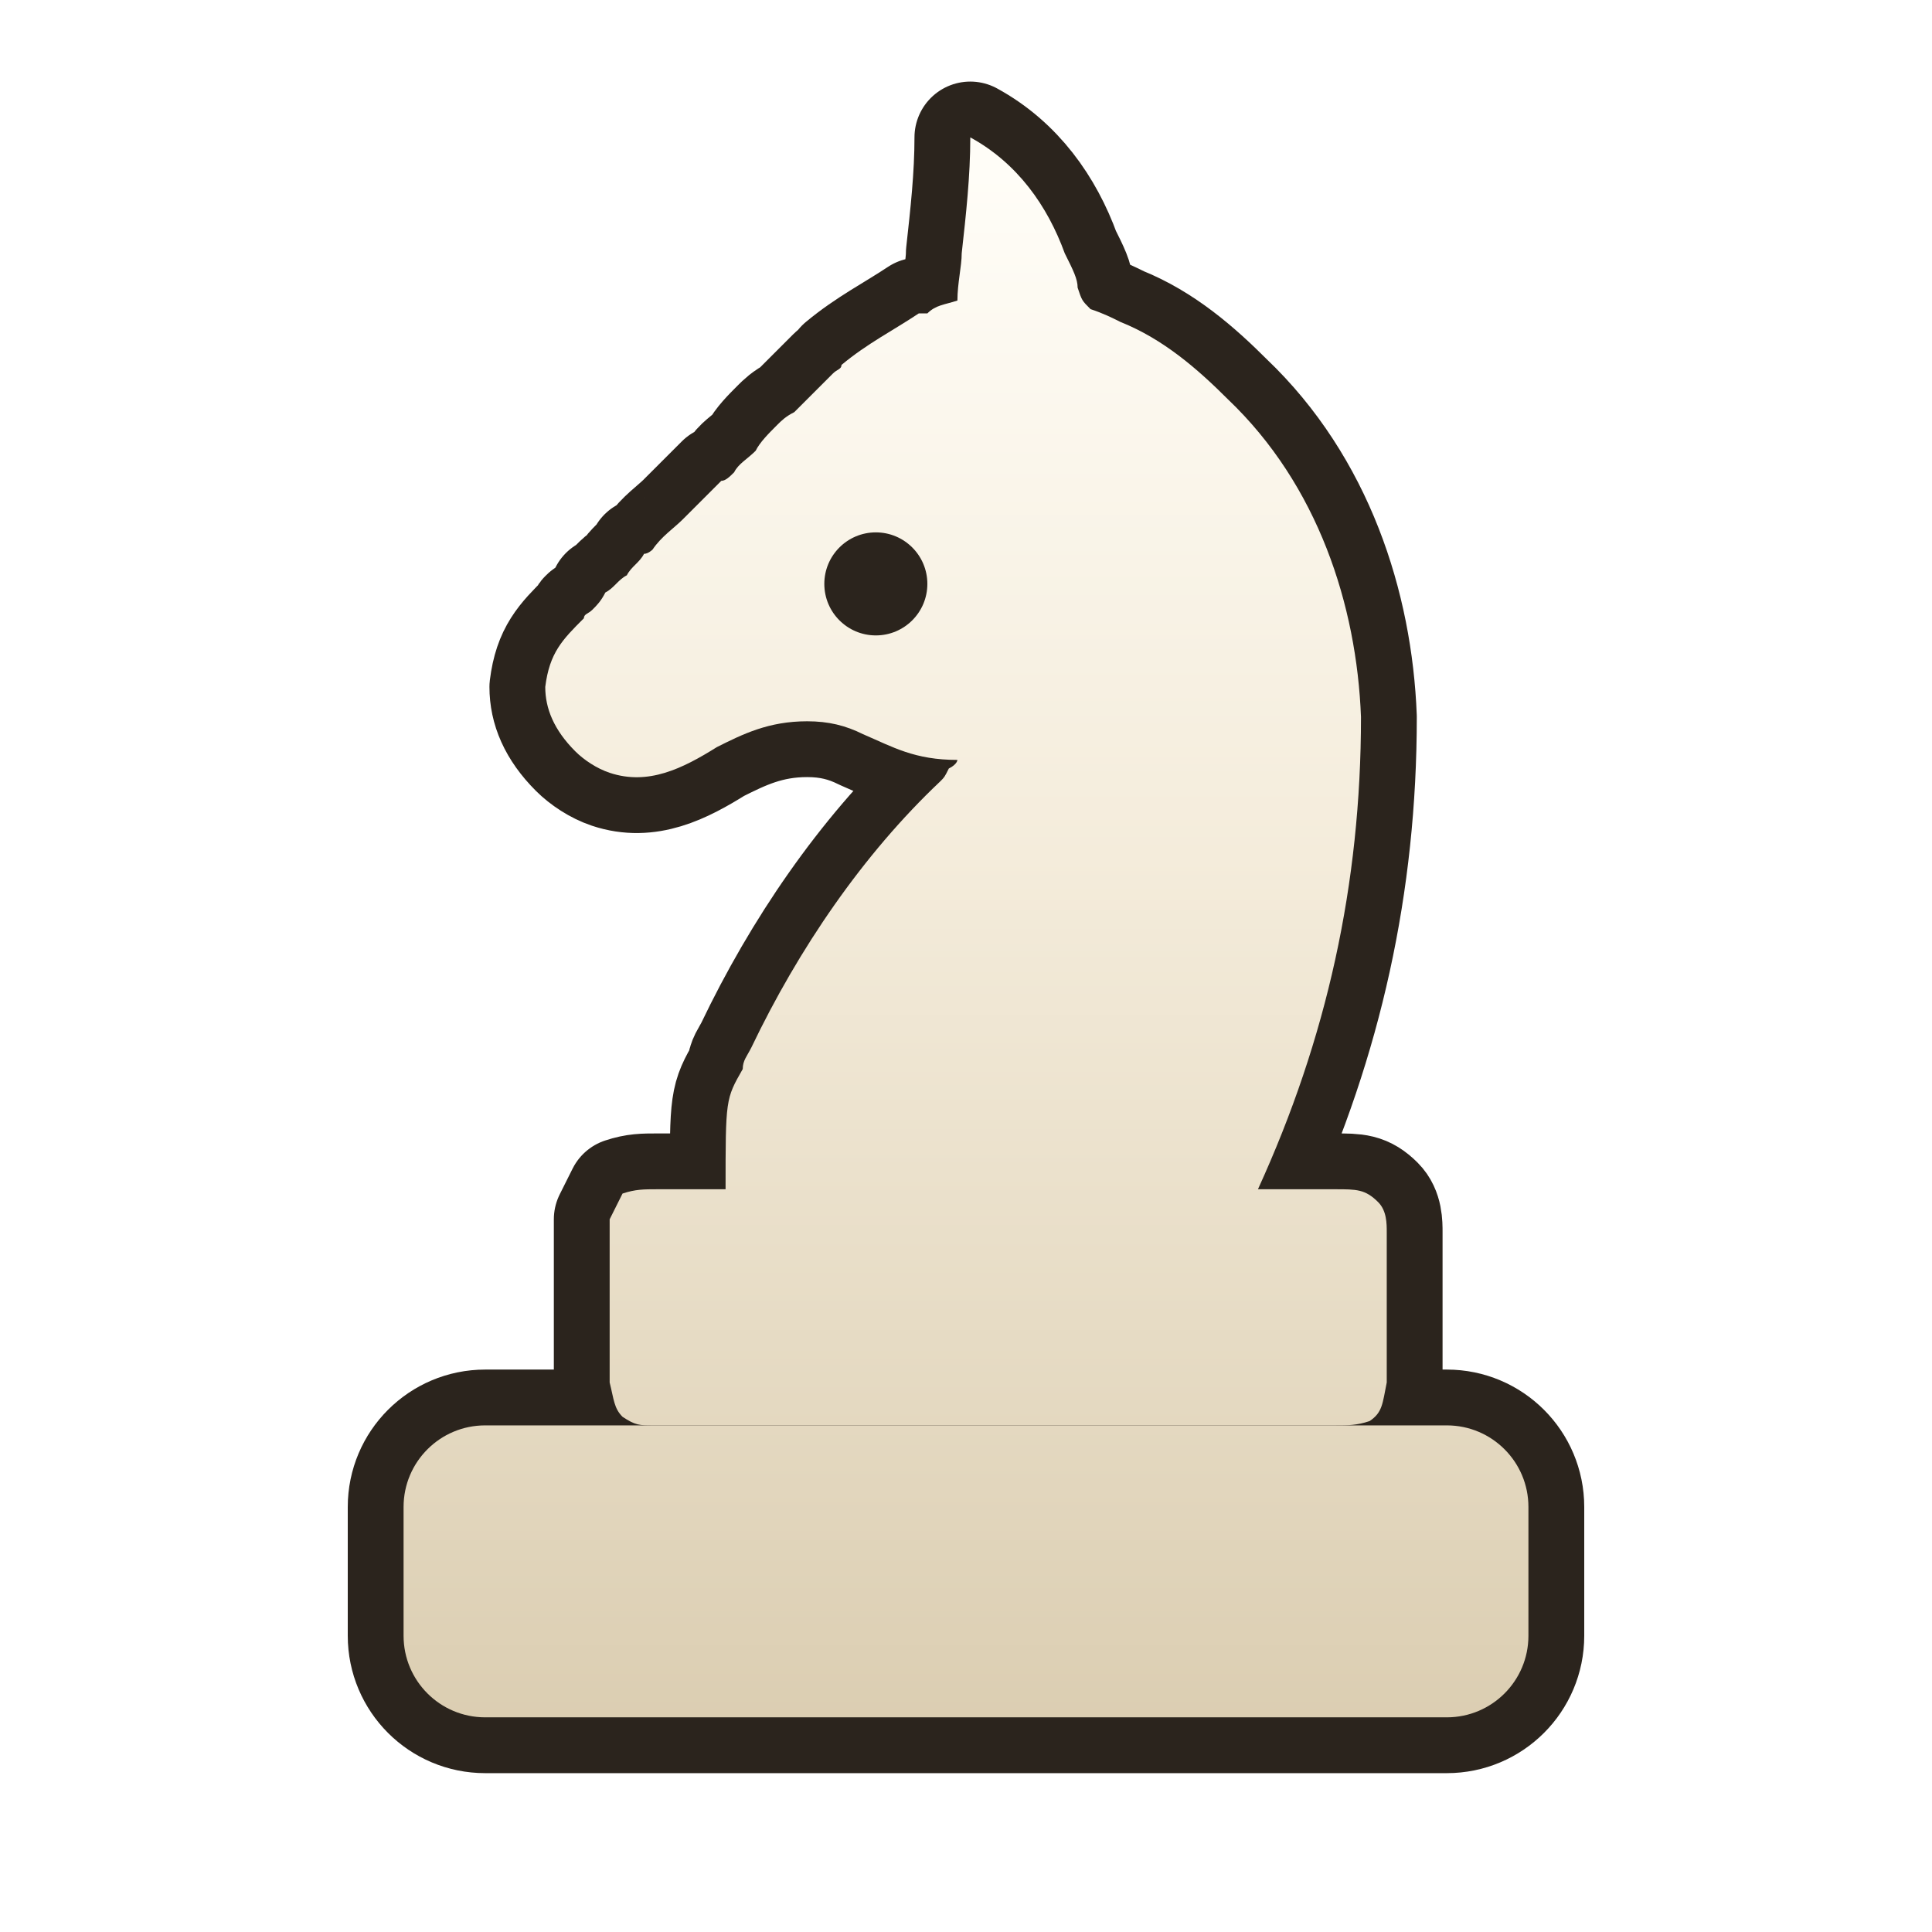
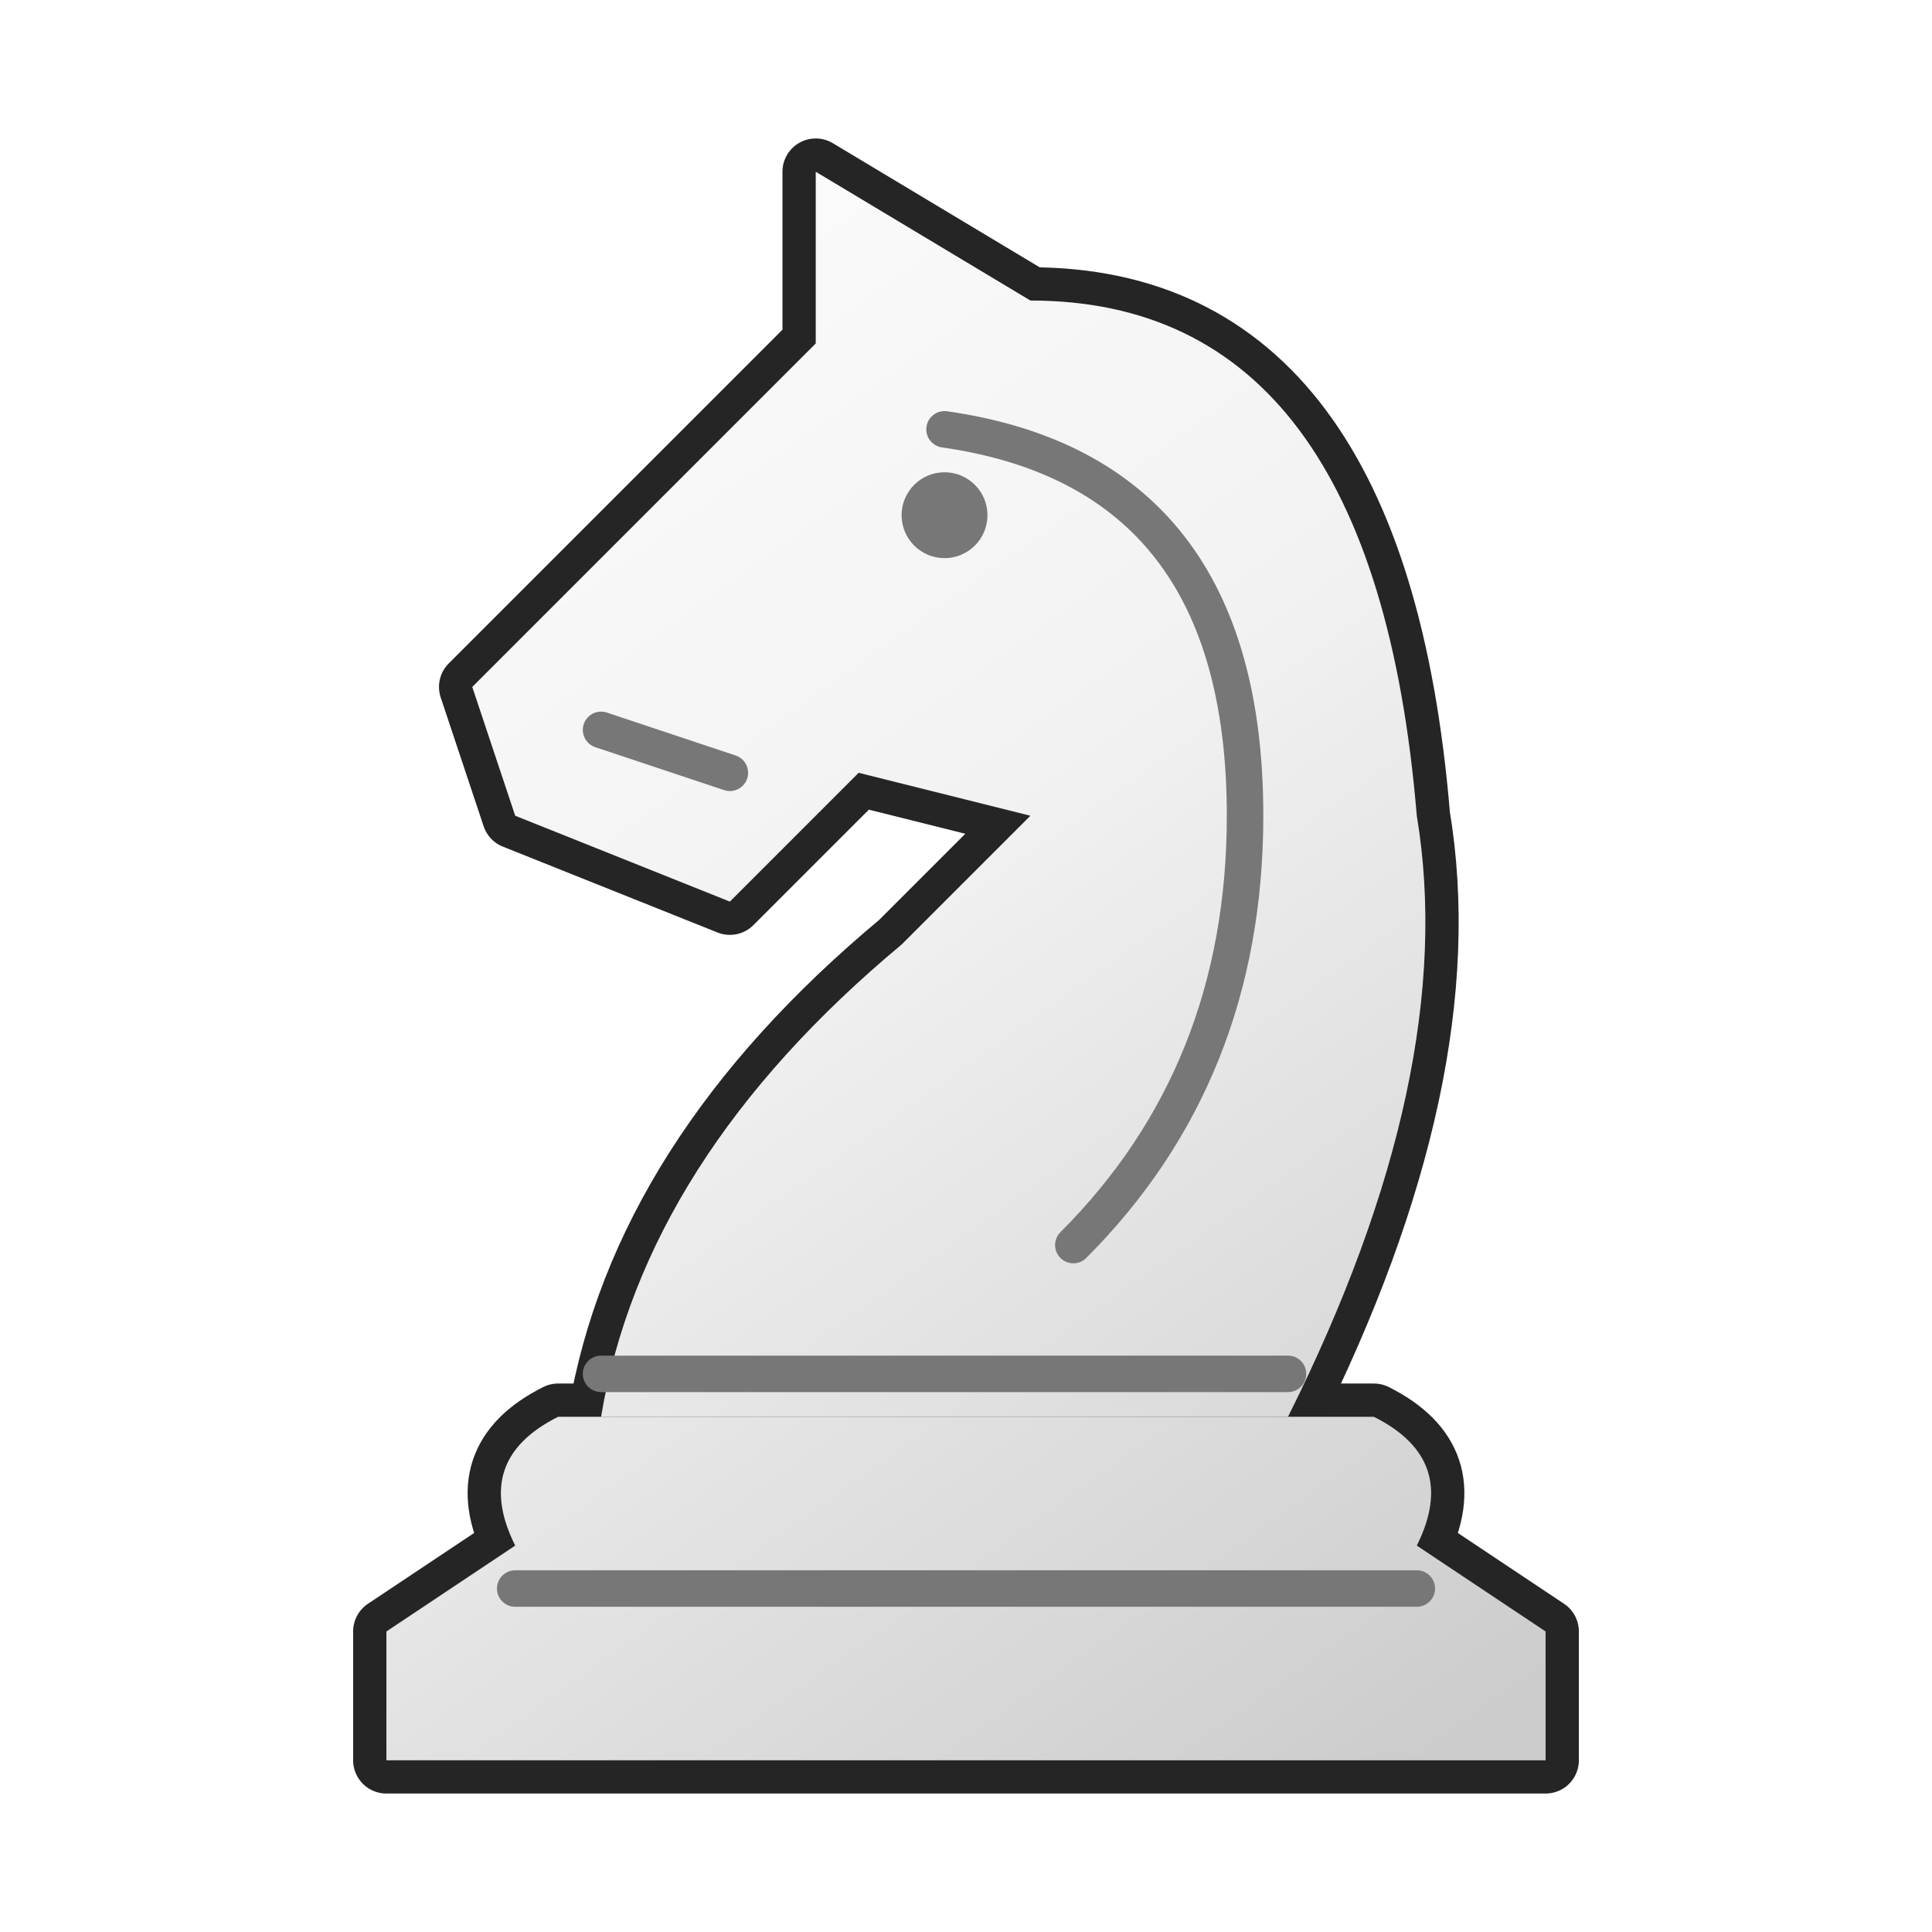
<svg xmlns="http://www.w3.org/2000/svg" viewBox="0 0 45 45" width="45" height="45" role="img" aria-label="White knight">
  <defs>
-     <linearGradient id="body" gradientUnits="userSpaceOnUse" x1="0" y1="4" x2="0" y2="42">
-       <stop offset="0" stop-color="#fffdf7" />
-       <stop offset="0.42" stop-color="#f4ecdb" />
-       <stop offset="1" stop-color="#d9cbae" />
+     <linearGradient id="body" gradientUnits="userSpaceOnUse" x1="5" y1="4" x2="32" y2="42">
+       <stop offset="0" stop-color="#ffffff" />
+       <stop offset="0.48" stop-color="#f2f2f2" />
+       <stop offset="1" stop-color="#cccccc" />
    </linearGradient>
  </defs>
-   <g fill="url(#body)" stroke="#2b241d" stroke-width="2.6" stroke-linejoin="round" stroke-linecap="round">
-     <path d="M22.6 3.2C23.7 3.8 24.4 4.8 24.8 5.9C25 6.3 25.1 6.5 25.1 6.7C25.2 7 25.2 7 25.4 7.2C25.7 7.3 25.9 7.4 26.1 7.5C27.1 7.9 27.9 8.6 28.6 9.3C30.7 11.3 31.6 14.1 31.7 16.7C31.7 20.6 30.9 24.2 29.3 27.7C29.7 27.7 30 27.7 30.3 27.7C30.4 27.7 30.5 27.7 30.6 27.7C30.8 27.7 30.9 27.7 31.1 27.7C31.6 27.7 31.8 27.7 32.1 28C32.3 28.2 32.3 28.5 32.3 28.7C32.3 29 32.3 29.1 32.3 29.3C32.3 29.7 32.3 29.9 32.3 30.1C32.3 30.4 32.3 30.7 32.3 30.9C32.3 31.1 32.3 31.3 32.3 31.5C32.3 31.6 32.3 31.7 32.3 31.8C32.3 31.9 32.3 32 32.3 32.2C32.2 32.7 32.2 32.9 31.9 33.1C31.6 33.2 31.4 33.2 31.1 33.2C31 33.2 30.9 33.2 30.8 33.2C30.6 33.2 30.4 33.2 30.1 33.2C30 33.2 29.8 33.2 29.6 33.2C29.2 33.2 28.8 33.2 28.4 33.2C28.1 33.2 27.8 33.2 27.4 33.2C27.2 33.2 27.1 33.2 27 33.2C26.1 33.2 25.2 33.2 24.3 33.2C23.5 33.2 22.7 33.2 21.8 33.2C21 33.2 20.2 33.2 19.3 33.2C18.8 33.2 18.4 33.2 17.9 33.2C17.4 33.2 17 33.2 16.6 33.2C16.4 33.2 16.2 33.2 16.1 33.2C15.8 33.2 15.6 33.2 15.4 33.2C15.3 33.2 15.3 33.2 15.2 33.2C14.9 33.2 14.8 33.2 14.5 33C14.3 32.8 14.3 32.6 14.2 32.2C14.2 32 14.2 31.8 14.2 31.7C14.2 31.6 14.2 31.5 14.2 31.4C14.2 31.2 14.2 31 14.2 30.8C14.2 30.5 14.2 30.2 14.2 30C14.2 29.8 14.2 29.5 14.2 29.3C14.2 28.9 14.2 28.8 14.2 28.6C14.2 28.6 14.2 28.5 14.2 28.4C14.3 28.2 14.4 28 14.5 27.8C14.8 27.7 15 27.7 15.3 27.7C15.6 27.7 15.8 27.7 15.9 27.7C16 27.7 16.1 27.7 16.2 27.7C16.5 27.7 16.7 27.7 16.9 27.7C16.9 25.6 16.9 25.6 17.3 24.9C17.3 24.7 17.4 24.6 17.5 24.4C18.6 22.1 20.1 19.9 21.9 18.2C22 18.1 22 18.1 22.1 17.9C22.3 17.8 22.3 17.7 22.3 17.7C21.3 17.7 20.8 17.4 20.1 17.1C19.7 16.9 19.3 16.8 18.8 16.8C17.9 16.8 17.3 17.1 16.7 17.4C15.9 17.9 15.1 18.3 14.2 18C13.9 17.9 13.6 17.7 13.4 17.5C12.9 17 12.7 16.5 12.7 16C12.8 15.2 13.1 14.9 13.6 14.4C13.6 14.3 13.7 14.3 13.8 14.2C13.9 14.1 14 14 14.1 13.8C14.3 13.7 14.4 13.5 14.6 13.4C14.7 13.2 14.9 13.1 15 12.9C15.1 12.9 15.2 12.8 15.2 12.8C15.4 12.5 15.7 12.3 15.9 12.1C16.2 11.8 16.5 11.5 16.8 11.2C16.9 11.2 17 11.1 17.1 11C17.2 10.8 17.4 10.7 17.6 10.5C17.7 10.3 17.9 10.1 18.1 9.9C18.2 9.8 18.3 9.7 18.5 9.6C18.8 9.3 19.1 9 19.4 8.7C19.5 8.6 19.6 8.6 19.6 8.5C20.2 8 20.8 7.7 21.4 7.3C21.5 7.3 21.5 7.3 21.6 7.3C21.8 7.1 22 7.1 22.3 7C22.3 6.6 22.4 6.2 22.4 5.9C22.5 5 22.6 4.1 22.6 3.2Z" />
-     <rect x="9.4" y="33.2" width="26.2" height="6.8" rx="1.9" />
+   <g fill="url(#body)" stroke="#252525" stroke-width="1.55" stroke-linejoin="round" stroke-linecap="round">
+     <path d="M13 33Q11 34 12 36L9 38V41H36V38L33 36Q34 34 32 33Z" />
+     <path d="M14 33Q15 27 21 22L24 19L20 18L17 21L12 19L11 16L19 8L19 4L24 7Q32 7 33 19Q34 25 30 33Z" />
  </g>
  <g fill="url(#body)">
-     <path d="M22.6 3.2C23.7 3.8 24.4 4.8 24.8 5.9C25 6.3 25.1 6.5 25.1 6.7C25.2 7 25.2 7 25.4 7.2C25.7 7.3 25.9 7.4 26.1 7.5C27.1 7.9 27.9 8.6 28.6 9.3C30.7 11.3 31.6 14.1 31.7 16.7C31.7 20.6 30.9 24.2 29.3 27.7C29.7 27.7 30 27.7 30.3 27.7C30.4 27.7 30.5 27.7 30.6 27.7C30.8 27.7 30.9 27.7 31.1 27.7C31.6 27.7 31.8 27.7 32.1 28C32.3 28.2 32.3 28.5 32.3 28.7C32.3 29 32.3 29.1 32.3 29.3C32.3 29.7 32.3 29.9 32.3 30.1C32.3 30.4 32.3 30.7 32.3 30.9C32.3 31.1 32.3 31.3 32.3 31.5C32.3 31.6 32.3 31.7 32.3 31.8C32.3 31.9 32.3 32 32.3 32.2C32.2 32.7 32.2 32.9 31.9 33.1C31.6 33.2 31.4 33.2 31.1 33.2C31 33.2 30.9 33.2 30.8 33.2C30.6 33.2 30.4 33.2 30.1 33.2C30 33.2 29.8 33.2 29.6 33.2C29.2 33.2 28.8 33.2 28.4 33.2C28.1 33.2 27.8 33.2 27.4 33.2C27.2 33.2 27.1 33.2 27 33.2C26.1 33.2 25.2 33.2 24.3 33.2C23.5 33.2 22.7 33.2 21.8 33.2C21 33.2 20.2 33.2 19.3 33.2C18.8 33.2 18.4 33.2 17.9 33.2C17.4 33.2 17 33.2 16.6 33.2C16.4 33.2 16.2 33.2 16.1 33.2C15.8 33.2 15.6 33.2 15.4 33.2C15.3 33.2 15.3 33.2 15.2 33.2C14.9 33.2 14.8 33.2 14.5 33C14.3 32.8 14.3 32.6 14.2 32.2C14.2 32 14.2 31.8 14.2 31.7C14.2 31.6 14.2 31.5 14.2 31.4C14.2 31.2 14.2 31 14.2 30.8C14.2 30.5 14.2 30.2 14.2 30C14.2 29.8 14.2 29.5 14.2 29.3C14.2 28.9 14.2 28.8 14.2 28.6C14.2 28.6 14.2 28.5 14.2 28.4C14.3 28.2 14.4 28 14.5 27.8C14.8 27.7 15 27.7 15.3 27.7C15.6 27.7 15.8 27.7 15.9 27.7C16 27.7 16.1 27.7 16.2 27.7C16.5 27.7 16.7 27.7 16.9 27.7C16.9 25.6 16.9 25.6 17.3 24.9C17.3 24.7 17.4 24.6 17.5 24.4C18.6 22.1 20.1 19.9 21.9 18.2C22 18.1 22 18.1 22.1 17.9C22.3 17.8 22.3 17.7 22.3 17.7C21.3 17.7 20.8 17.4 20.1 17.1C19.7 16.9 19.3 16.8 18.8 16.8C17.9 16.8 17.3 17.1 16.7 17.4C15.9 17.9 15.1 18.3 14.2 18C13.9 17.9 13.6 17.7 13.4 17.5C12.9 17 12.7 16.5 12.7 16C12.8 15.2 13.1 14.9 13.6 14.4C13.6 14.3 13.7 14.3 13.8 14.2C13.9 14.1 14 14 14.1 13.8C14.3 13.7 14.4 13.5 14.6 13.4C14.7 13.2 14.9 13.1 15 12.9C15.1 12.9 15.2 12.8 15.2 12.8C15.4 12.5 15.7 12.3 15.9 12.1C16.2 11.8 16.5 11.5 16.8 11.2C16.9 11.2 17 11.1 17.1 11C17.2 10.8 17.4 10.7 17.6 10.5C17.7 10.3 17.9 10.1 18.1 9.9C18.2 9.8 18.3 9.7 18.5 9.6C18.8 9.3 19.1 9 19.4 8.7C19.5 8.6 19.6 8.6 19.6 8.5C20.2 8 20.8 7.7 21.4 7.3C21.5 7.3 21.5 7.3 21.6 7.3C21.8 7.1 22 7.1 22.3 7C22.3 6.6 22.4 6.2 22.4 5.9C22.5 5 22.6 4.1 22.6 3.2Z" />
-     <rect x="9.4" y="33.2" width="26.2" height="6.8" rx="1.9" />
+     <path d="M13 33Q11 34 12 36L9 38V41H36V38L33 36Q34 34 32 33Z" />
+     <path d="M14 33Q15 27 21 22L24 19L20 18L17 21L12 19L11 16L19 8L19 4L24 7Q32 7 33 19Q34 25 30 33Z" />
  </g>
-   <g fill="#2b241d">
-     <circle cx="20.4" cy="13.6" r="1.2" />
-   </g>
+   <path d="M22 10Q29 11 29 19Q29 25 25 29M14 17L17 18M14 32H30M12 37H33" fill="none" stroke="#777777" stroke-width="0.85" stroke-linecap="round" stroke-linejoin="round" />
+   <circle cx="22" cy="12" r="1" fill="#777777" />
</svg>
